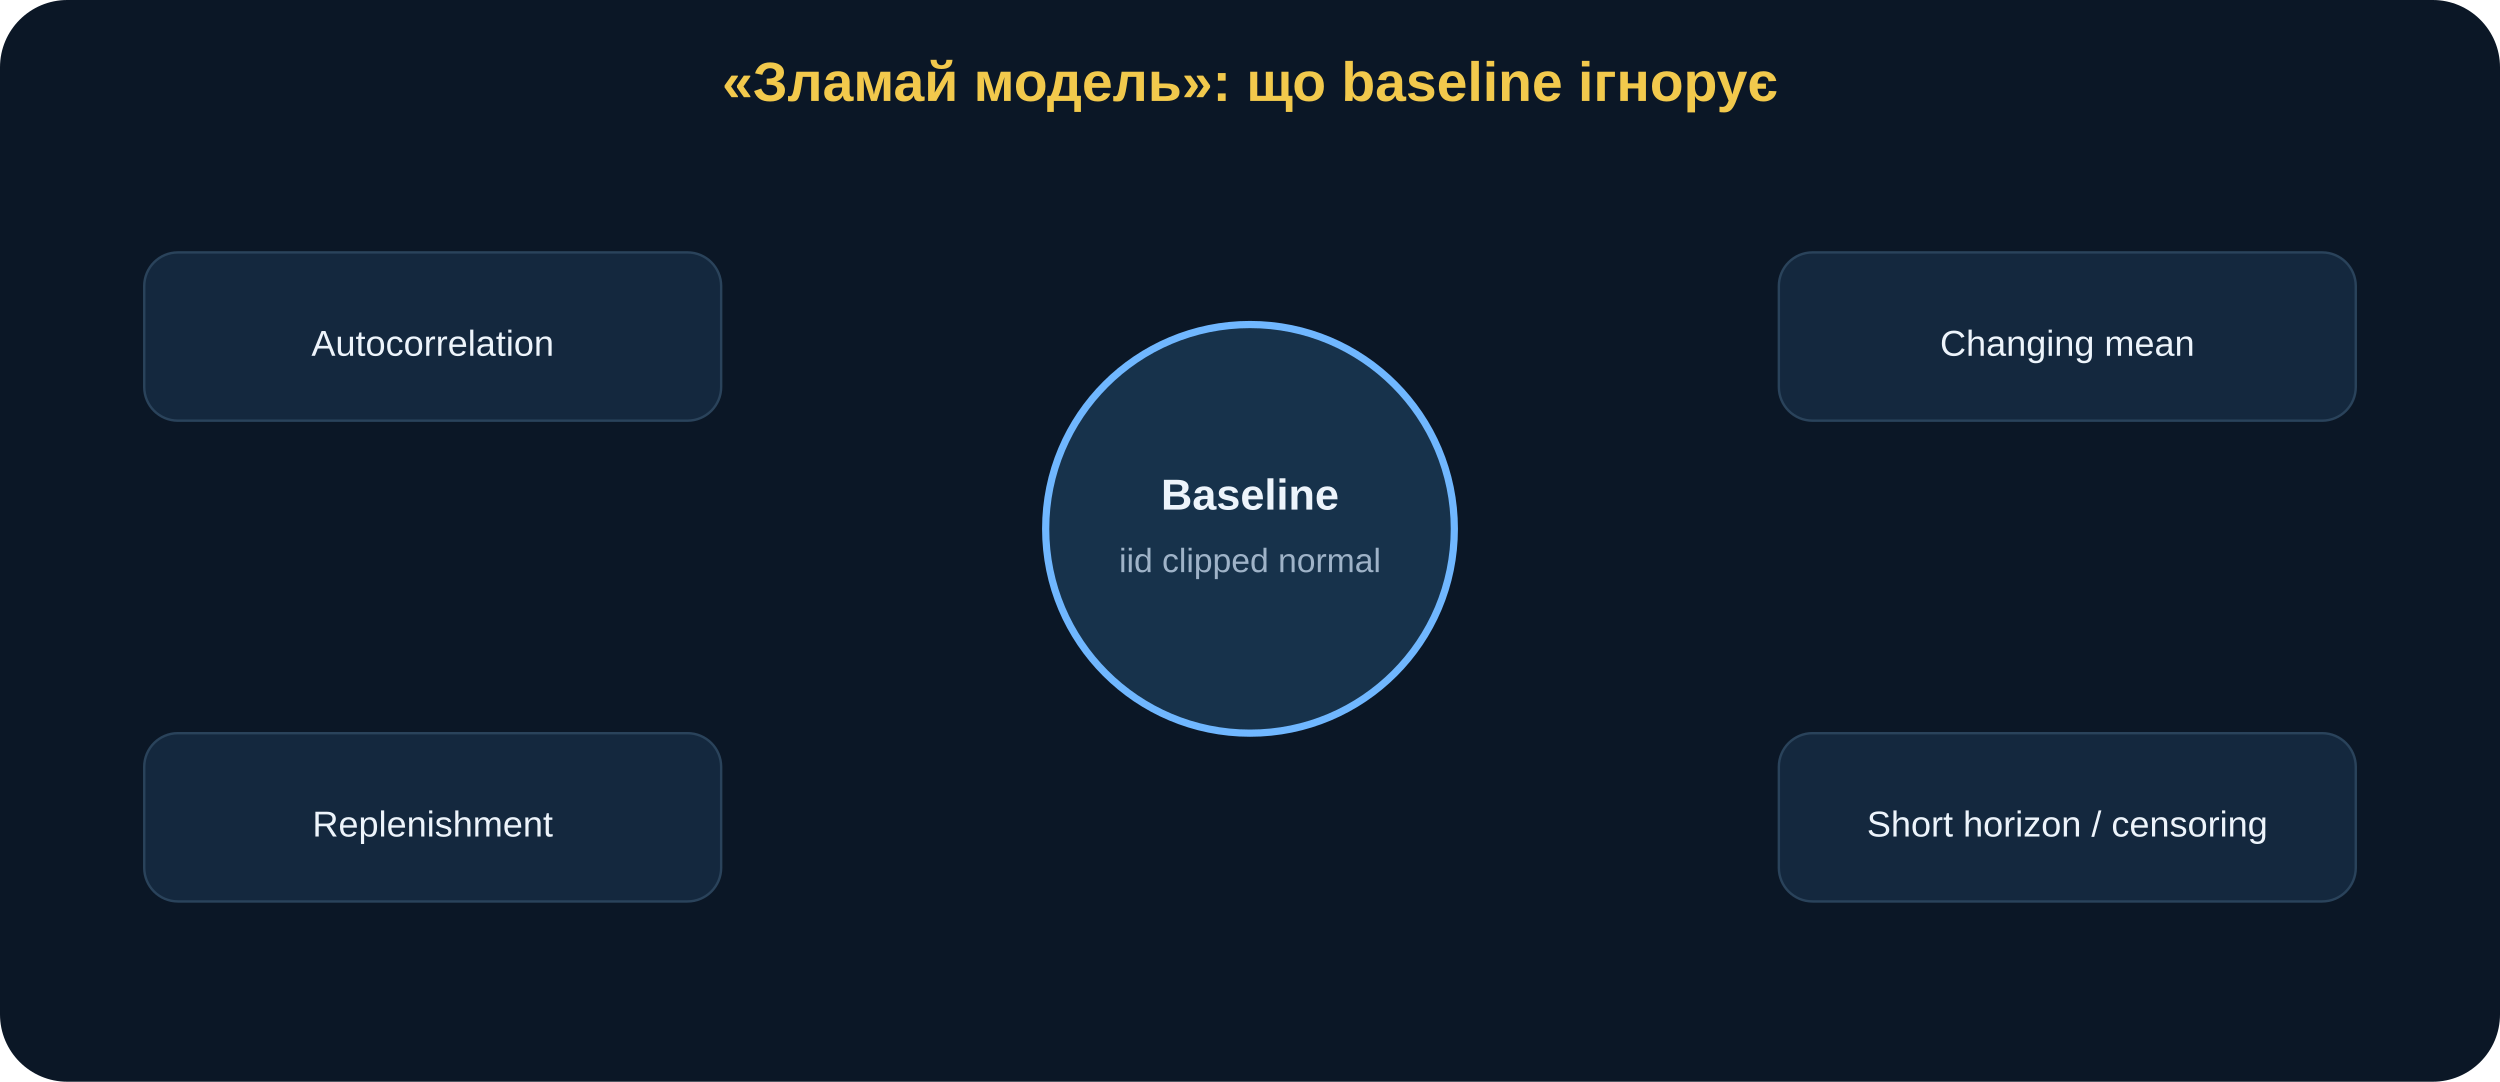
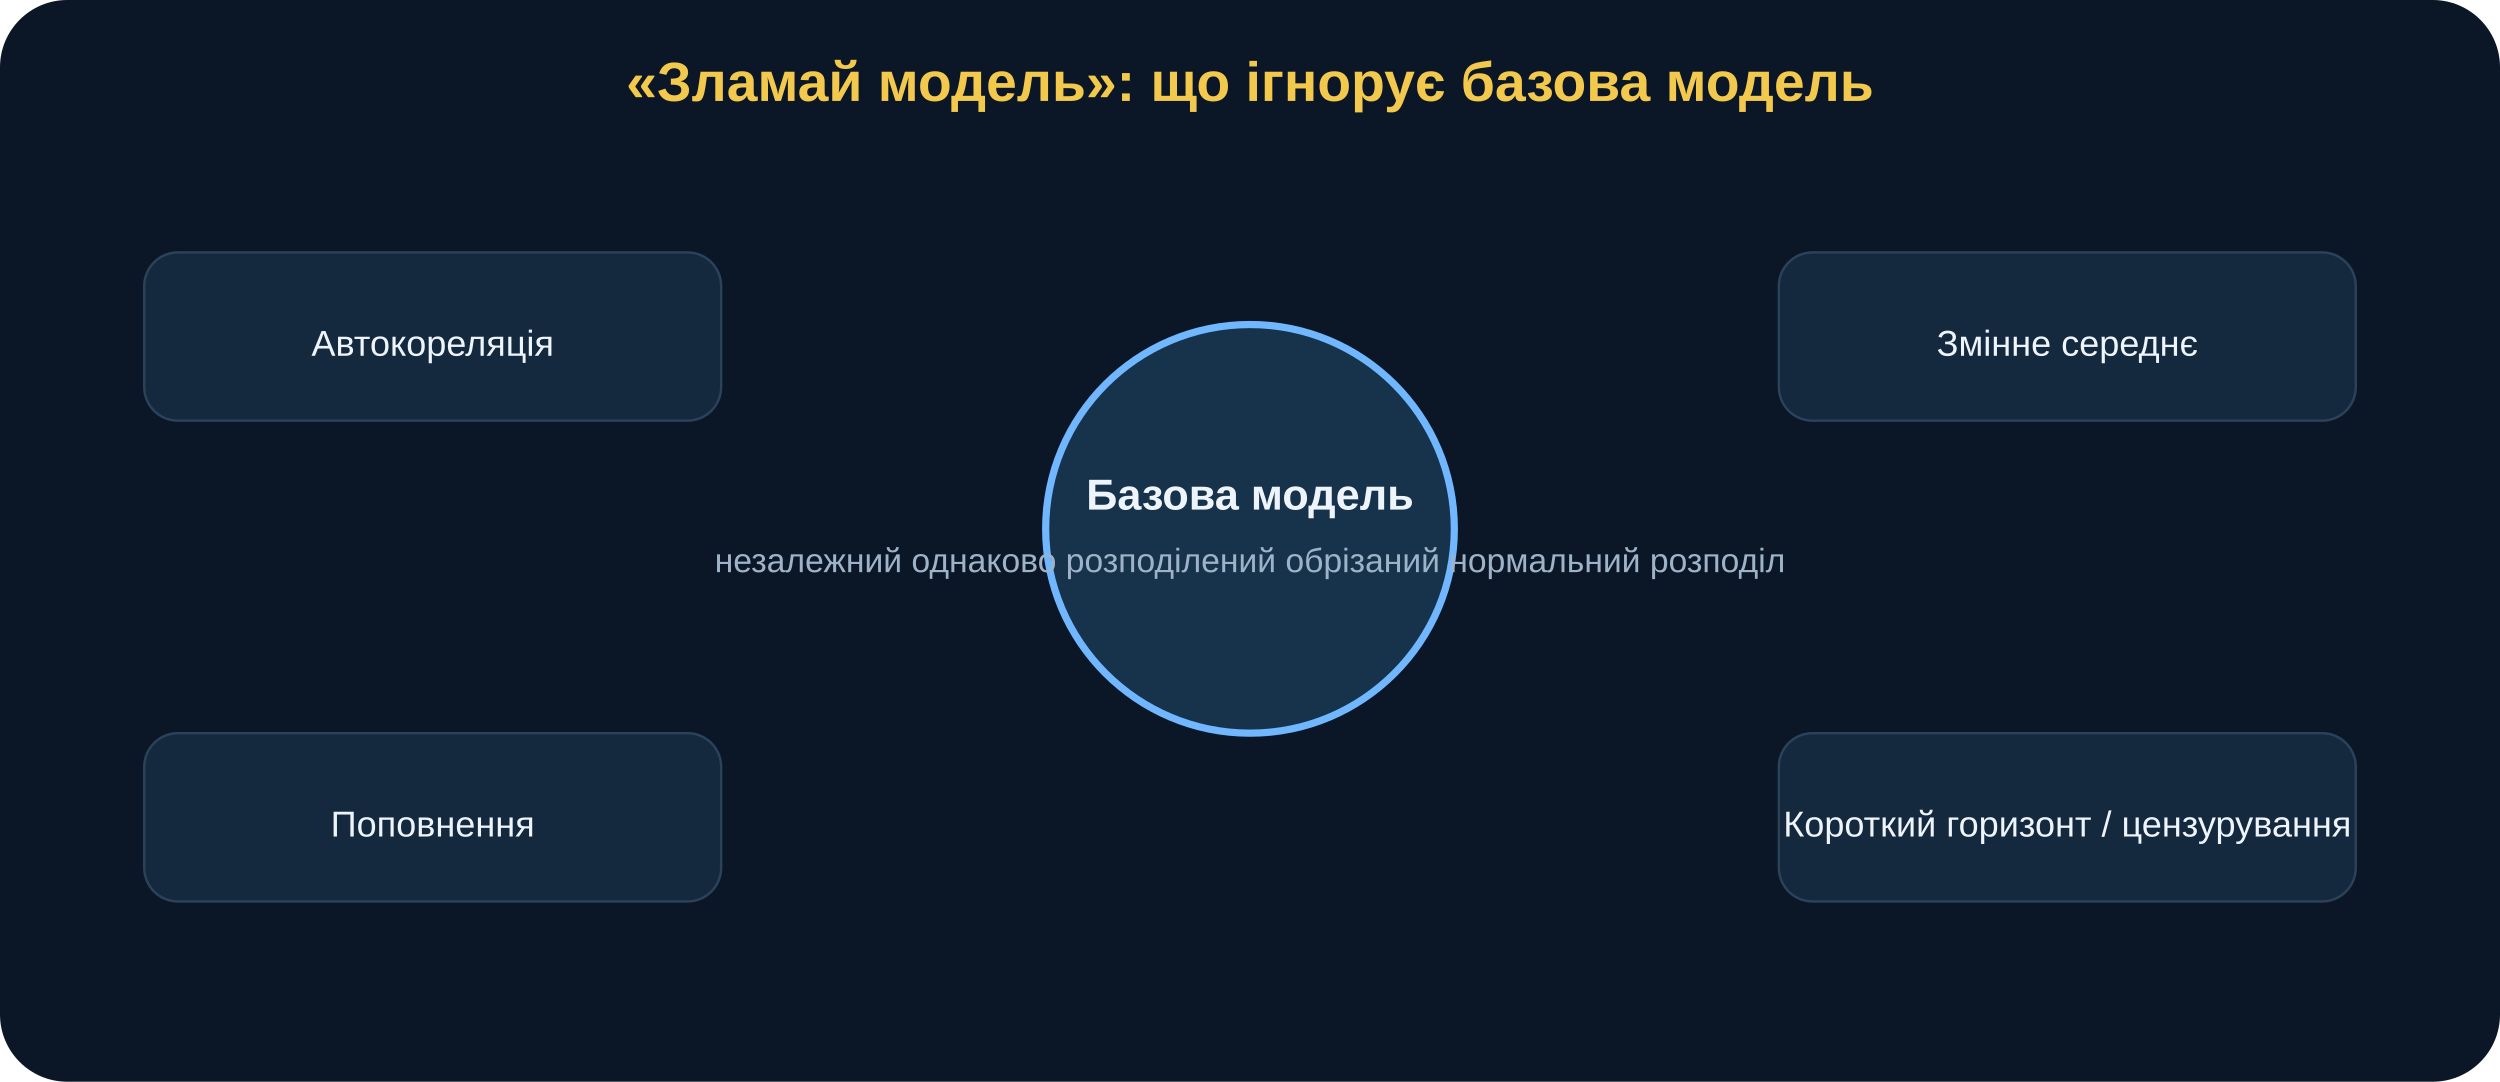
<svg xmlns="http://www.w3.org/2000/svg" viewBox="0 0 1040 450">
  <rect width="1040" height="450" rx="28" fill="#0b1726" />
  <g font-family="Arial,sans-serif">
-     <text x="520" y="42" text-anchor="middle" fill="#f2c94c" font-size="23" font-weight="700">«Зламай модель»: що baseline ігнорує</text>
+     <text x="520" y="42" text-anchor="middle" fill="#f2c94c" font-size="23" font-weight="700">«Зламай модель»: що ігнорує базова модель</text>
    <circle cx="520" cy="220" r="85" fill="#17324b" stroke="#70b7ff" stroke-width="3" />
-     <text x="520" y="212" text-anchor="middle" fill="#edf4fb" font-size="18" font-weight="700">Baseline</text>
-     <text x="520" y="238" text-anchor="middle" fill="#9fb3c8" font-size="14">iid clipped normal</text>
+     <text x="520" y="212" text-anchor="middle" fill="#edf4fb" font-size="18" font-weight="700">Базова модель</text>
+     <text x="520" y="238" text-anchor="middle" fill="#9fb3c8" font-size="14">незалежний однаково розподілений обрізаний нормальний розподіл</text>
    <g fill="#14283e" stroke="#2a435b">
      <rect x="60" y="105" width="240" height="70" rx="14" />
      <rect x="740" y="105" width="240" height="70" rx="14" />
      <rect x="60" y="305" width="240" height="70" rx="14" />
      <rect x="740" y="305" width="240" height="70" rx="14" />
    </g>
    <g text-anchor="middle" fill="#edf4fb" font-size="15">
-       <text x="180" y="148">Autocorrelation</text>
-       <text x="860" y="148">Changing mean</text>
-       <text x="180" y="348">Replenishment</text>
-       <text x="860" y="348">Short horizon / censoring</text>
+       <text x="180" y="148">Автокореляція</text>
+       <text x="860" y="148">Змінне середнє</text>
+       <text x="180" y="348">Поповнення</text>
+       <text x="860" y="348">Короткий горизонт / цензурування</text>
    </g>
  </g>
</svg>
